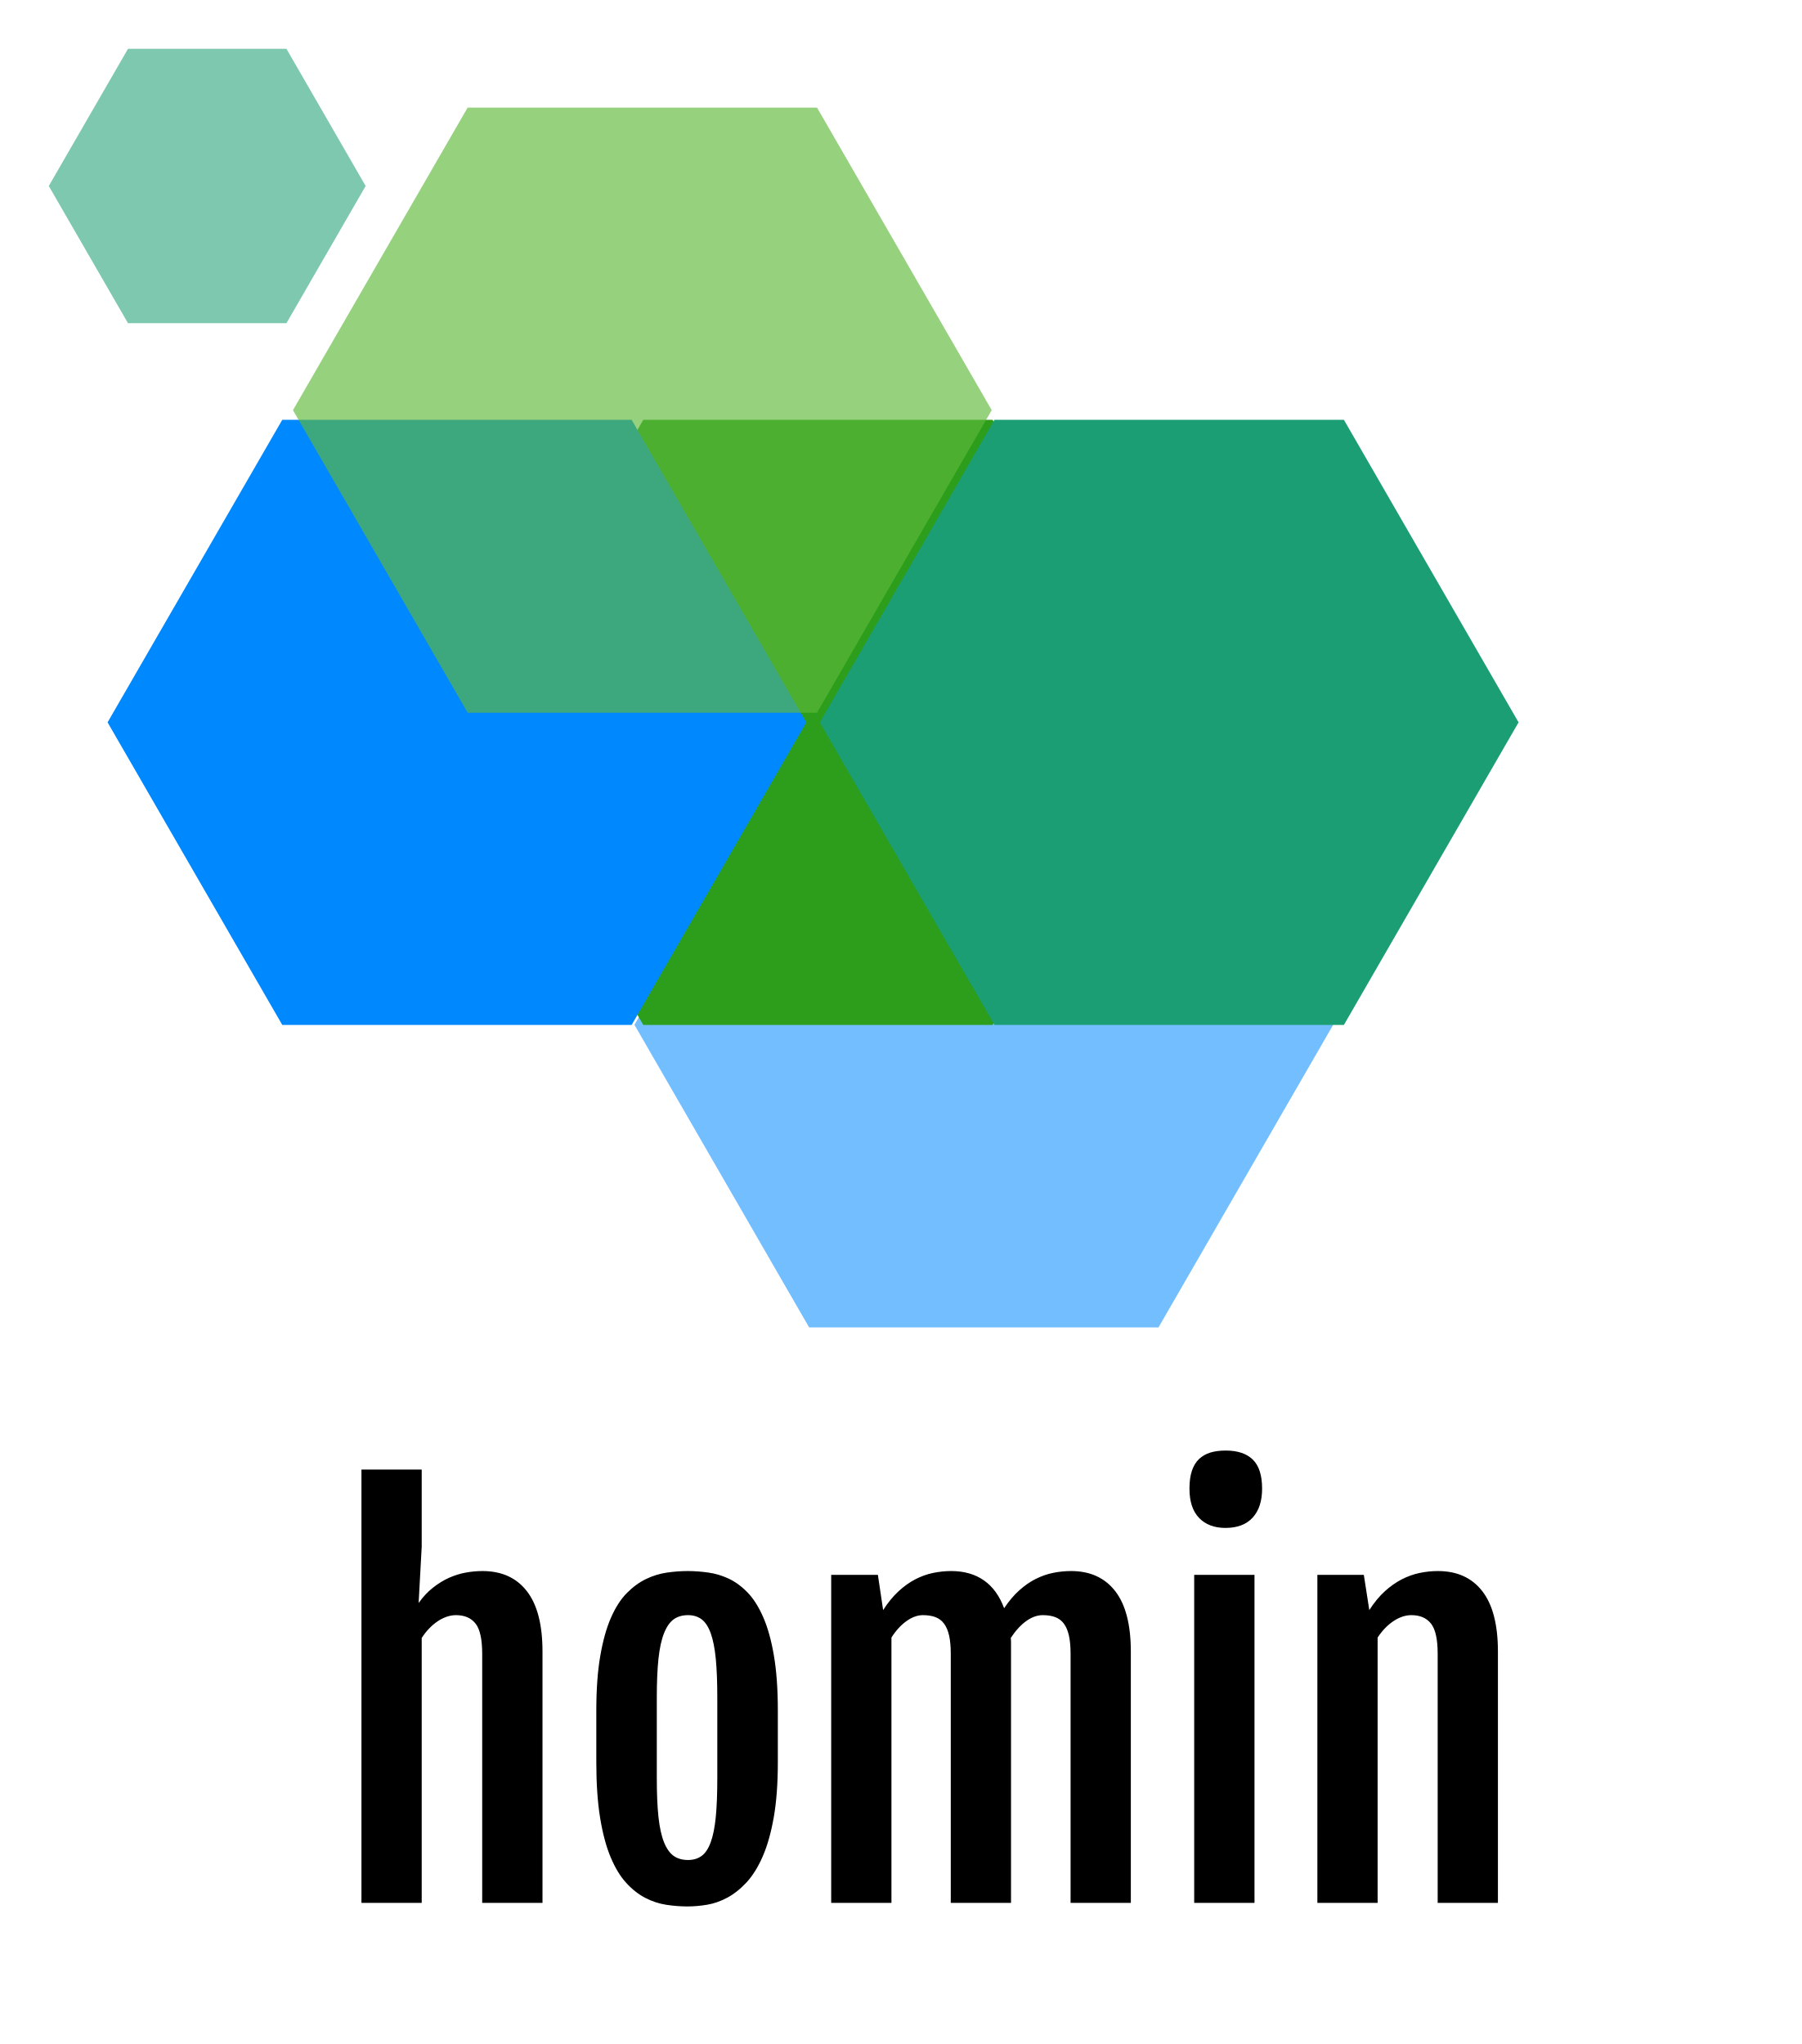
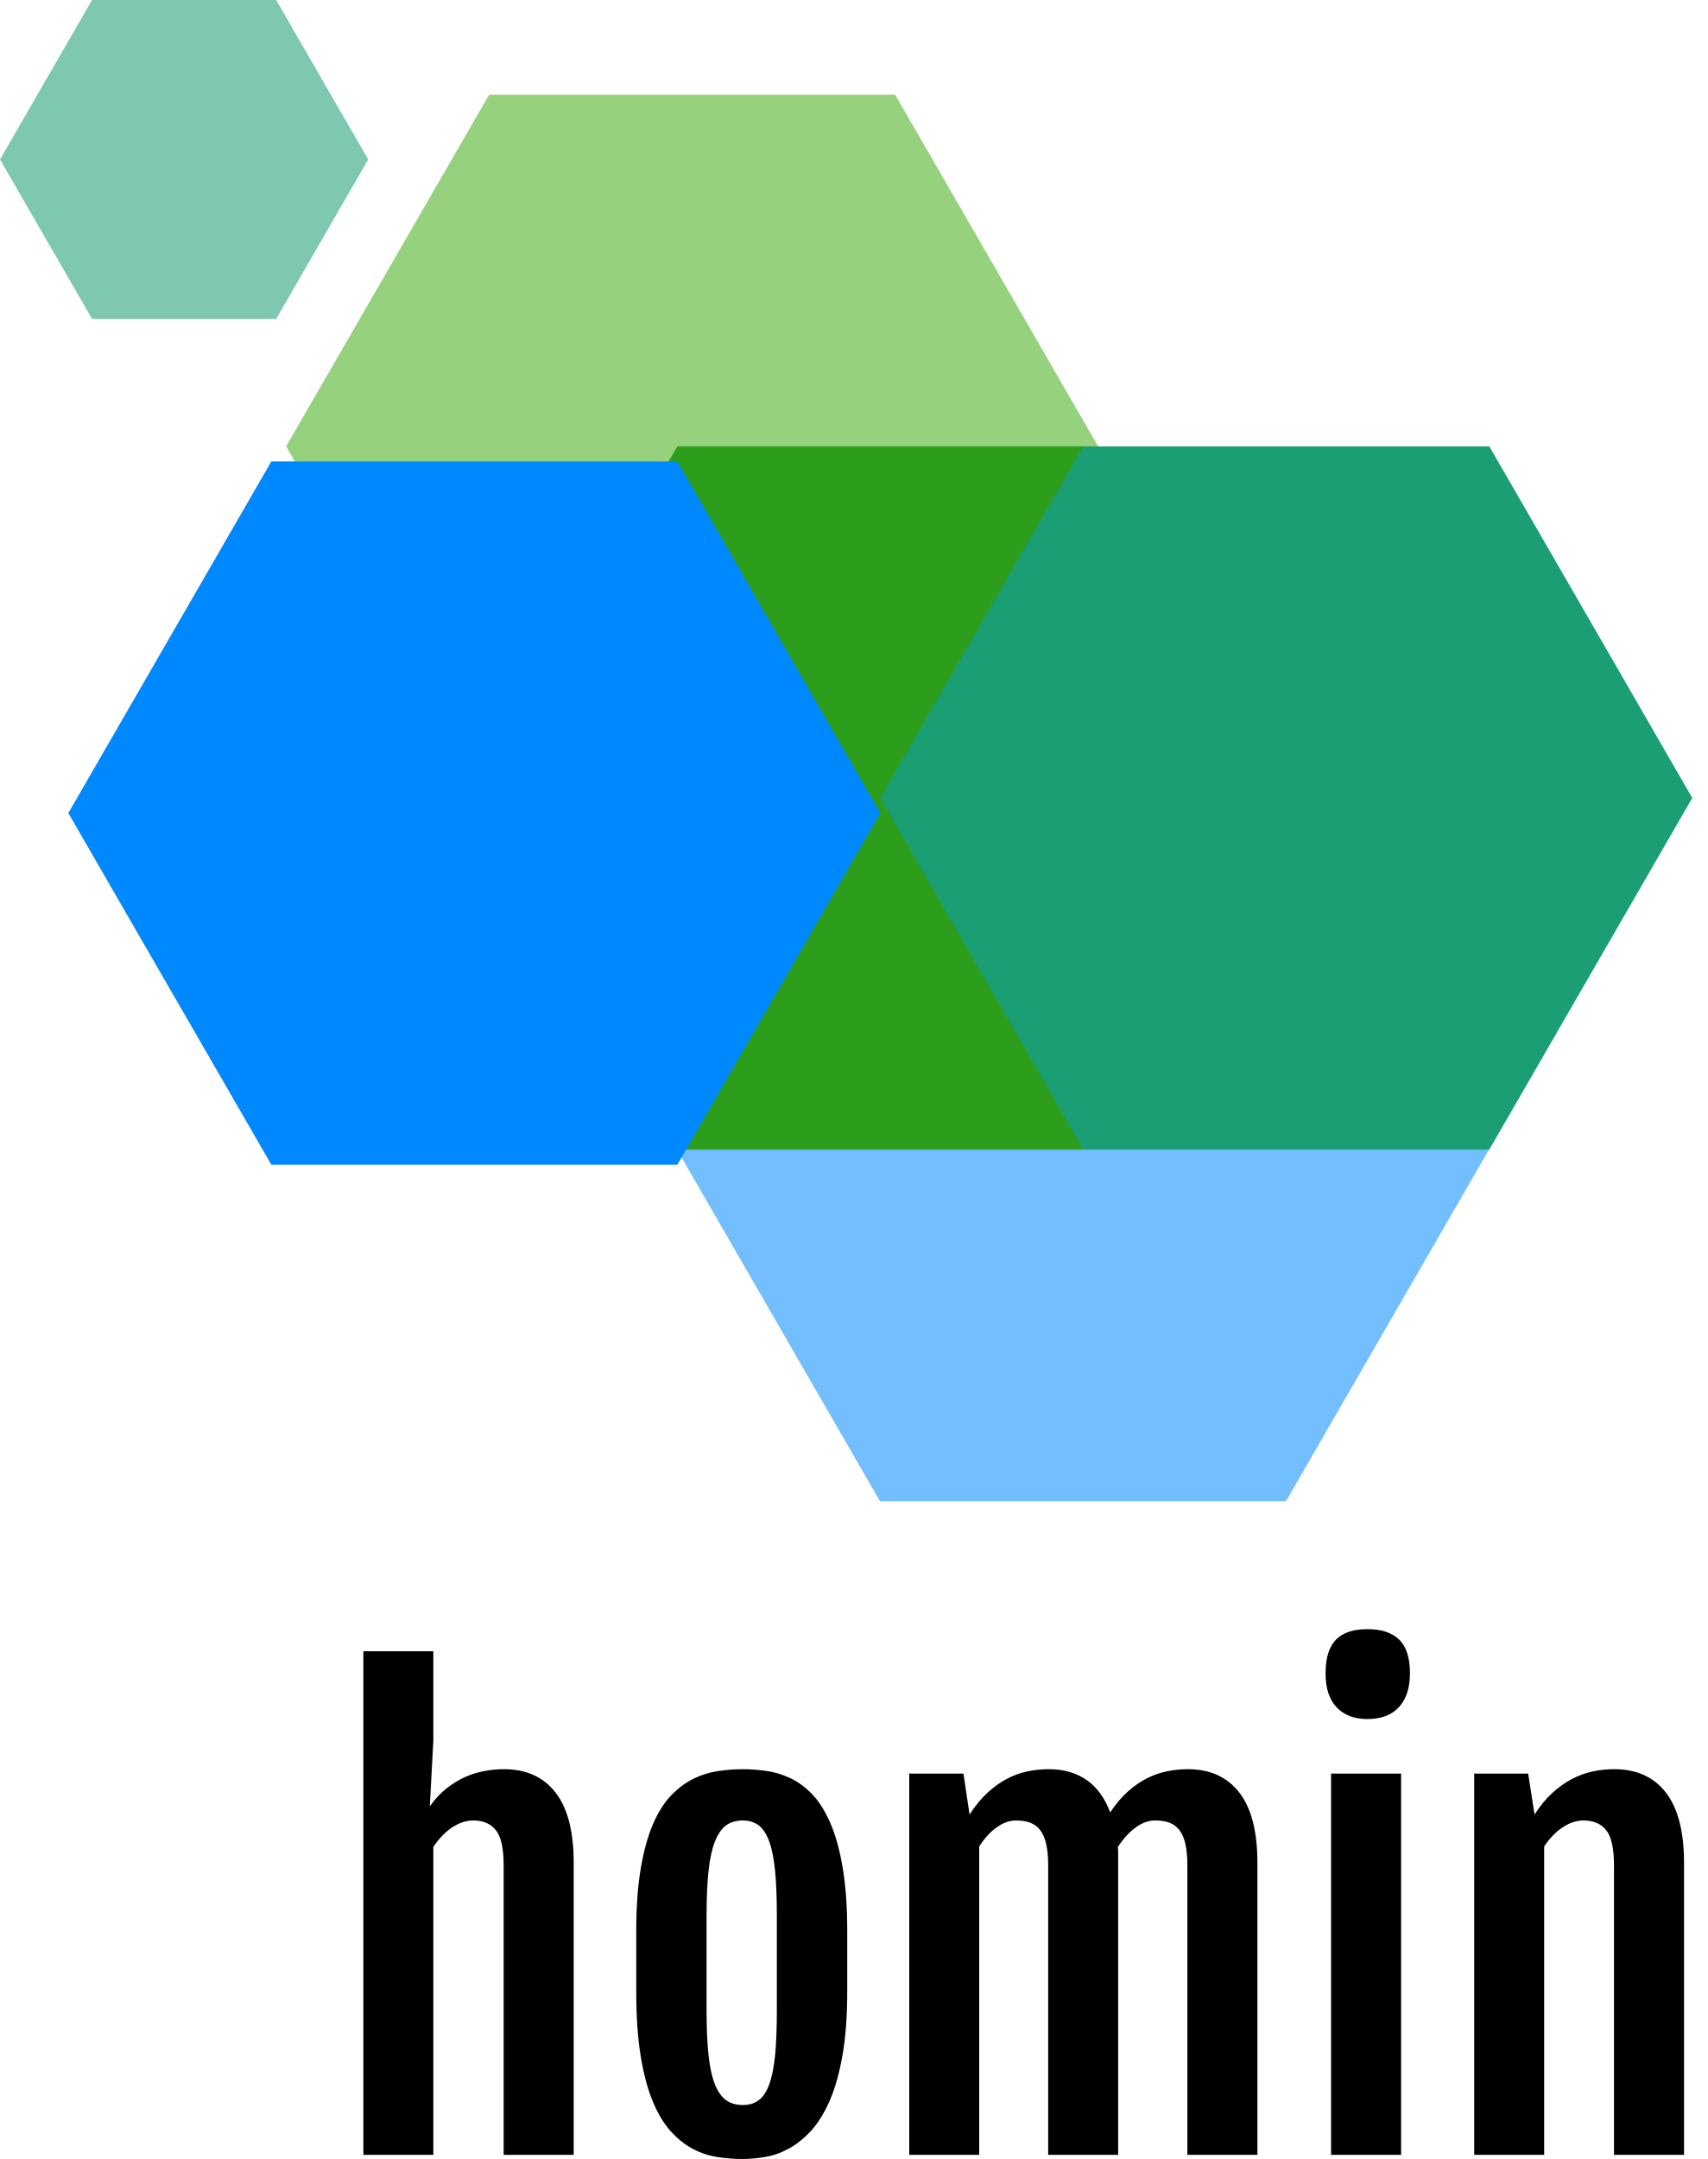
- <svg xmlns="http://www.w3.org/2000/svg" id="workspace" version="1.1" width="184.618" height="209.494">
-   <defs id="defs430">
-     <linearGradient x1="0" y1="0.5" x2="1" y2="0.5" id="linearGradientSk88bhxg71c">
-       <stop offset="0%" stop-color="#2c9e1c" id="stop325" />
-       <stop offset="100%" stop-color="#2c9e1c" id="stop327" />
-     </linearGradient>
-     <linearGradient x1="0" y1="0.5" x2="1" y2="0.5" id="linearGradientSk88bhxg71l">
-       <stop offset="0%" stop-color="#0088ff" id="stop330" />
-       <stop offset="100%" stop-color="#0088ff" id="stop332" />
-     </linearGradient>
-     <linearGradient x1="0" y1="0.5" x2="1" y2="0.5" id="linearGradientSk88bhxg71u">
-       <stop offset="0%" stop-color="#1c9e75" id="stop335" />
-       <stop offset="100%" stop-color="#1c9e75" id="stop337" />
-     </linearGradient>
-     <linearGradient x1="0" y1="0.5" x2="1" y2="0.5" id="linearGradientSk88bhxg723">
-       <stop offset="0%" stop-color="#0088ff" stop-opacity="0.55" id="stop340" />
-       <stop offset="100%" stop-color="#0088ff" stop-opacity="0.55" id="stop342" />
-     </linearGradient>
-     <linearGradient x1="0" y1="0.5" x2="1" y2="0.5" id="linearGradientSk88bhxg72c">
-       <stop offset="0%" stop-color="#1c9e75" stop-opacity="0.57" id="stop345" />
-       <stop offset="100%" stop-color="#1c9e75" stop-opacity="0.57" id="stop347" />
-     </linearGradient>
-     <linearGradient x1="0" y1="0.5" x2="1" y2="0.5" id="linearGradientSk88bhxg72l">
-       <stop offset="0%" stop-color="#5fb839" stop-opacity="0.65" id="stop350" />
-       <stop offset="100%" stop-color="#5fb839" stop-opacity="0.65" id="stop352" />
-     </linearGradient>
-     <linearGradient x1="0" y1="0.5" x2="1" y2="0.5" id="linearGradientSk88bhxg72v">
-       <stop offset="0%" stop-color="#2c9e1c" id="stop355" />
-       <stop offset="100%" stop-color="#2c9e1c" id="stop357" />
-     </linearGradient>
-     <linearGradient x1="0" y1="0.5" x2="1" y2="0.5" id="linearGradientSk88bhxg72y">
-       <stop offset="0%" stop-color="#0088ff" id="stop360" />
-       <stop offset="100%" stop-color="#0088ff" id="stop362" />
-     </linearGradient>
-     <linearGradient x1="0" y1="0.5" x2="1" y2="0.5" id="linearGradientSk88bhxg731">
-       <stop offset="0%" stop-color="#1c9e75" id="stop365" />
-       <stop offset="100%" stop-color="#1c9e75" id="stop367" />
-     </linearGradient>
-     <linearGradient x1="0" y1="0.5" x2="1" y2="0.5" id="linearGradientSk88bhxg734">
-       <stop offset="0%" stop-color="#0088ff" stop-opacity="0.55" id="stop370" />
-       <stop offset="100%" stop-color="#0088ff" stop-opacity="0.55" id="stop372" />
-     </linearGradient>
-     <linearGradient x1="0" y1="0.5" x2="1" y2="0.5" id="linearGradientSk88bhxg737">
-       <stop offset="0%" stop-color="#1c9e75" stop-opacity="0.57" id="stop375" />
-       <stop offset="100%" stop-color="#1c9e75" stop-opacity="0.57" id="stop377" />
-     </linearGradient>
-     <linearGradient x1="0" y1="0.5" x2="1" y2="0.5" id="linearGradientSk88bhxg73a">
-       <stop offset="0%" stop-color="#5fb839" stop-opacity="0.65" id="stop380" />
-       <stop offset="100%" stop-color="#5fb839" stop-opacity="0.65" id="stop382" />
-     </linearGradient>
-     <linearGradient x1="6.486" y1="70.349" x2="36.708" y2="70.349" id="linearGradientSk88bhxg73g" gradientTransform="scale(1.074554,0.9306185)" gradientUnits="userSpaceOnUse">
-       <stop offset="0%" stop-color="#2c9e1c" id="stop385" />
-       <stop offset="100%" stop-color="#2c9e1c" id="stop387" />
-     </linearGradient>
-     <linearGradient x1="31.419" y1="53.729" x2="61.641" y2="53.729" id="linearGradientSk88bhxg73j" gradientTransform="scale(1.074571,0.9306042)" gradientUnits="userSpaceOnUse">
-       <stop offset="0%" stop-color="#0088ff" id="stop390" />
-       <stop offset="100%" stop-color="#0088ff" id="stop392" />
-     </linearGradient>
-     <linearGradient x1="6.486" y1="37.106" x2="36.708" y2="37.106" id="linearGradientSk88bhxg73m" gradientTransform="scale(1.074554,0.9306185)" gradientUnits="userSpaceOnUse">
-       <stop offset="0%" stop-color="#1c9e75" id="stop395" />
-       <stop offset="100%" stop-color="#1c9e75" id="stop397" />
-     </linearGradient>
-     <linearGradient x1="56.354" y1="37.106" x2="86.575" y2="37.106" id="linearGradientSk88bhxg73p" gradientTransform="scale(1.074554,0.9306185)" gradientUnits="userSpaceOnUse">
-       <stop offset="0%" stop-color="#0088ff" stop-opacity="0.55" id="stop400" />
-       <stop offset="100%" stop-color="#0088ff" stop-opacity="0.55" id="stop402" />
-     </linearGradient>
-     <linearGradient x1="31.419" y1="20.484" x2="61.641" y2="20.484" id="linearGradientSk88bhxg73s" gradientTransform="scale(1.074571,0.9306042)" gradientUnits="userSpaceOnUse">
-       <stop offset="0%" stop-color="#1c9e75" stop-opacity="0.57" id="stop405" />
-       <stop offset="100%" stop-color="#1c9e75" stop-opacity="0.57" id="stop407" />
-     </linearGradient>
-     <linearGradient x1="0" y1="0.5" x2="1" y2="0.5" id="linearGradientSk88bhxg73v">
-       <stop offset="0%" stop-color="#5fb839" stop-opacity="0.65" id="stop410" />
-       <stop offset="100%" stop-color="#5fb839" stop-opacity="0.65" id="stop412" />
-     </linearGradient>
-     <linearGradient x1="-73.803" y1="-72.62" x2="73.743" y2="-72.62" id="linearGradientSk88bhxg73y" gradientTransform="scale(1.578878,0.6333613)" gradientUnits="userSpaceOnUse">
-       <stop offset="0%" stop-color="#000000" id="stop415" />
-       <stop offset="100%" stop-color="#000000" id="stop417" />
-     </linearGradient>
-     <linearGradient x1="0" y1="0.5" x2="1" y2="0.5" id="linearGradientSk88bhxg741">
-       <stop offset="0%" stop-color="#5fb839" stop-opacity="0.65" id="stop420" />
-       <stop offset="100%" stop-color="#5fb839" stop-opacity="0.65" id="stop422" />
-     </linearGradient>
-     <linearGradient x1="31.419" y1="86.973" x2="61.641" y2="86.973" id="linearGradientSk88bhxg744" gradientTransform="scale(1.074571,0.9306042)" gradientUnits="userSpaceOnUse">
-       <stop offset="0%" stop-color="#5fb839" stop-opacity="0.65" id="stop425" />
-       <stop offset="100%" stop-color="#5fb839" stop-opacity="0.65" id="stop427" />
-     </linearGradient>
-   </defs>
-   <g class="selector-part" transform="translate(14.309,-5.1014)" id="g442">
-     <rect x="0" y="0" width="0" height="0" fill="rgba(255,255,255,0)" id="rect440" />
-   </g>
-   <g class="svg-clip svg-visible" transform="matrix(2.2052,0,0,2.2052,54,63)" style="opacity:1" id="g514">
-     <rect x="0" y="0" width="42" height="38" style="fill:none" class="svg-hitbox" id="rect498" />
-     <svg width="42.475" height="38.125" viewBox="55.555 15.469 42.475 38.125" version="1.1" id="svg512">
-       <defs id="defs502" />
-       <g id="g504" />
-       <g id="g506" />
-       <g id="g510">
-         <polygon points="84.911,48.594 93.03,34.531 84.911,20.469 68.673,20.469 60.555,34.531 68.673,48.594 " style="fill:url(#linearGradientSk88bhxg73p);stroke:none" id="polygon508" />
-       </g>
-     </svg>
-   </g>
-   <g id="g4511">
-     <g id="g460" style="opacity:1" transform="matrix(2.2052,0,0,2.2052,37,32)" class="svg-clip svg-visible">
-       <rect id="rect444" class="svg-hitbox" style="fill:none" height="38" width="42" y="0" x="0" />
-       <svg id="svg458" version="1.1" viewBox="1.97 46.406 42.475 38.125" height="38.125" width="42.475">
-         <defs id="defs448" />
-         <g id="g450" />
-         <g id="g452" />
-         <g id="g456">
-           <polygon id="polygon454" style="fill:url(#linearGradientSk88bhxg73g);stroke:none" points="15.089,51.406 6.97,65.469 15.089,79.531 31.327,79.531 39.445,65.469 31.327,51.406 " />
-         </g>
-       </svg>
-     </g>
-     <g id="g478" style="opacity:1" transform="matrix(2.2052,0,0,2.2052,0,32)" class="svg-clip svg-visible">
-       <rect id="rect462" class="svg-hitbox" style="fill:none" height="38" width="42" y="0" x="0" />
-       <svg id="svg476" version="1.1" viewBox="28.762 30.938 42.476 38.125" height="38.125" width="42.476">
-         <defs id="defs466" />
-         <g id="g468" />
-         <g id="g470" />
-         <g id="g474">
-           <polygon id="polygon472" style="fill:url(#linearGradientSk88bhxg73j);stroke:none" points="58.119,35.938 41.881,35.938 33.762,50 41.881,64.063 58.119,64.063 66.238,50 " />
-         </g>
-       </svg>
-     </g>
-     <g id="g496" style="opacity:1" transform="matrix(2.2052,0,0,2.2052,73,32)" class="svg-clip svg-visible">
-       <rect id="rect480" class="svg-hitbox" style="fill:none" height="38" width="42" y="0" x="0" />
-       <svg id="svg494" version="1.1" viewBox="1.97 15.469 42.475 38.125" height="38.125" width="42.475">
-         <defs id="defs484" />
-         <g id="g486" />
-         <g id="g488" />
-         <g id="g492">
-           <polygon id="polygon490" style="fill:url(#linearGradientSk88bhxg73m);stroke:none" points="39.445,34.531 31.327,20.469 15.089,20.469 6.97,34.531 15.089,48.594 31.327,48.594 " />
-         </g>
-       </svg>
-     </g>
-     <rect x="92" y="63" width="92.618" height="83.798" style="fill:none;stroke-width:2.205" class="svg-hitbox" id="rect516" />
-     <svg width="42.476" height="38.125" viewBox="28.762 0 42.476 38.125" version="1.1" id="svg530">
-       <defs id="defs520" />
-       <g id="g522" />
-       <g id="g524" />
-       <g id="g528">
-         <polygon points="58.119,5 41.881,5 33.762,19.063 41.881,33.125 58.119,33.125 66.238,19.063 " style="fill:url(#linearGradientSk88bhxg73s);stroke:none" id="polygon526" />
-       </g>
-     </svg>
-     <g id="g550" style="opacity:1" transform="matrix(2.2052,0,0,2.2052,19,0)" class="svg-clip svg-visible">
-       <rect id="rect534" class="svg-hitbox" style="fill:none" height="38" width="42" y="0" x="0" />
-       <svg id="svg548" version="1.1" viewBox="28.762 61.875 42.476 38.125" height="38.125" width="42.476">
-         <defs id="defs538" />
-         <g id="g540" />
-         <g id="g542" />
-         <g id="g546">
-           <polygon id="polygon544" style="fill:url(#linearGradientSk88bhxg744);stroke:none" points="58.119,95 66.238,80.938 58.119,66.875 41.881,66.875 33.762,80.938 41.881,95 " />
-         </g>
-       </svg>
-     </g>
-     <g id="g558" style="opacity:1" transform="matrix(0.5,0,0,0.5,95.309,147.8986)" class="svg-text svg-visible">
-       <path id="path552" d="m -122.876,105.684 c 102.876,-1 142.876,-1 245.752,0" style="fill:none" />
-       <path style="fill:url(#linearGradientSk88bhxg73y)" id="path554" data-xmlspace="preserve" transform="translate(0,94.26269)" data-font-scale="contain" data-font-src="/Content/clientfonts/fjallaone.woff" data-font="Fjalla One" data-href="" data-dy="94.2626953125" data-dx="0" data-offset="0" data-side="left" data-letterspacing="0" data-font-size="100" data-text-anchor="middle" data-textpath="homin" d="m -116.526,0 v -88.82 h 12.35 V -73 l -0.63,11.53 q 1.36,-1.91 2.95,-3.15 1.59,-1.25 3.27,-2.01 1.69,-0.75 3.42,-1.07 1.73,-0.32 3.44,-0.32 v 0 q 5.91,0 9.11,4.13 3.2,4.12 3.2,12.38 v 0 V 0 h -12.36 v -51.07 q 0,-4.45 -1.36,-6.18 -1.37,-1.73 -4.01,-1.73 v 0 q -1.85,0 -3.73,1.24 -1.88,1.25 -3.3,3.44 v 0 V 0 Z m 66.842,0.73 v 0 q -2.15,0 -4.37,-0.34 -2.22,-0.34 -4.3,-1.42 -2.07,-1.07 -3.9,-3.07 -1.83,-2 -3.2,-5.28 -1.37,-3.27 -2.15,-8.05 -0.78,-4.79 -0.78,-11.43 v 0 -10.54 q 0,-6.55 0.81,-11.21 0.8,-4.66 2.19,-7.84 1.39,-3.17 3.25,-5.05 1.86,-1.88 3.93,-2.88 2.08,-1 4.27,-1.32 2.2,-0.32 4.3,-0.32 v 0 q 2,0 4.15,0.3 2.15,0.29 4.2,1.24 2.05,0.95 3.88,2.83 1.83,1.88 3.22,5.06 1.4,3.17 2.2,7.88 0.81,4.71 0.81,11.31 v 0 10.54 q 0,6.55 -0.83,11.28 -0.83,4.74 -2.25,8.01 -1.42,3.27 -3.27,5.3 -1.86,2.02 -3.91,3.15 -2.05,1.12 -4.17,1.49 -2.13,0.36 -4.08,0.36 z m 0.1,-9.52 v 0 q 1.66,0 2.81,-0.85 1.14,-0.86 1.85,-2.81 0.71,-1.95 1.03,-5.15 0.31,-3.2 0.31,-7.94 v 0 -16.55 q 0,-4.74 -0.31,-7.96 -0.32,-3.22 -1.03,-5.2 -0.71,-1.98 -1.85,-2.86 -1.15,-0.87 -2.81,-0.87 v 0 q -1.76,0 -2.96,0.87 -1.19,0.88 -1.97,2.86 -0.78,1.98 -1.13,5.2 -0.34,3.22 -0.34,7.96 v 0 16.55 q 0,4.74 0.34,7.94 0.35,3.2 1.13,5.15 0.78,1.95 1.97,2.81 1.2,0.85 2.96,0.85 z M -20.237,0 v -67.24 h 9.57 l 1.07,7.18 v 0.05 q 1.47,-2.29 3.13,-3.83 1.66,-1.54 3.44,-2.47 1.78,-0.93 3.66,-1.32 1.88,-0.39 3.74,-0.39 v 0 q 3.95,0 6.69,1.91 2.73,1.9 4.15,5.71 v 0 q 1.46,-2.2 3.1,-3.66 1.63,-1.47 3.39,-2.35 1.76,-0.88 3.57,-1.24 1.8,-0.37 3.66,-0.37 v 0 q 5.86,0 9.06,4.13 3.19,4.12 3.19,12.38 v 0 V 0 h -12.35 v -51.07 q 0,-2.2 -0.34,-3.72 -0.34,-1.51 -1.03,-2.44 -0.68,-0.92 -1.76,-1.34 -1.07,-0.41 -2.58,-0.41 v 0 q -1.71,0 -3.42,1.24 -1.71,1.25 -3.13,3.44 v 0 q 0.05,0.44 0.05,0.88 0,0.44 0,0.88 v 0 V 0 H 4.273 v -51.07 q 0,-2.2 -0.34,-3.72 -0.34,-1.51 -1.03,-2.44 -0.68,-0.92 -1.76,-1.34 -1.07,-0.41 -2.58,-0.41 v 0 q -1.66,0 -3.37,1.22 -1.71,1.22 -3.08,3.37 v 0 V 0 Z m 80.809,-76.86 v 0 q -3.42,0 -5.4,-2.05 -1.97,-2.05 -1.97,-6 v 0 q 0,-2.2 0.51,-3.69 0.51,-1.49 1.46,-2.39 0.96,-0.9 2.32,-1.32 1.37,-0.41 3.13,-0.41 v 0 q 3.66,0 5.56,1.85 1.91,1.86 1.91,5.96 v 0 q 0,3.81 -1.93,5.93 -1.93,2.12 -5.59,2.12 z m -6.4,76.86 v -67.24 h 12.36 V 0 Z m 25.249,0 v -67.24 h 9.52 l 1.12,7.18 v 0.05 q 1.47,-2.29 3.15,-3.83 1.69,-1.54 3.49,-2.47 1.81,-0.93 3.69,-1.32 1.88,-0.39 3.73,-0.39 v 0 q 5.91,0 9.11,4.13 3.2,4.12 3.2,12.38 v 0 V 0 h -12.35 v -51.07 q 0,-4.45 -1.37,-6.18 -1.37,-1.73 -4.01,-1.73 v 0 q -1.85,0 -3.68,1.22 -1.83,1.22 -3.25,3.37 v 0 V 0 Z" />
-       <rect id="rect556" height="0" width="0" y="0" x="0" />
-     </g>
-   </g>
-   <g id="g562" transform="translate(-543.691,-815.1014)">
-     <rect x="0" y="0" width="0" height="0" fill="rgba(255,136,0,0.1)" style="stroke:#ff8800;stroke-width:1" id="rect560" />
-   </g>
-   <g class="selector-part" id="g566" transform="translate(-543.691,-815.1014)">
-     <rect x="0" y="0" width="0" height="0" fill="rgba(168,202,236,0.5)" style="stroke:#3399ff;stroke-width:1" id="rect564" />
-   </g>
+ <svg xmlns="http://www.w3.org/2000/svg" version="1.1" id="图层_1" x="0px" y="0px" width="112.98px" height="142.797px" viewBox="0 0 112.98 142.797" enable-background="new 0 0 112.98 142.797" xml:space="preserve">
+   <path fill="#96D17E" d="M32.356,6.263L18.928,29.52l13.429,23.258h26.856L72.639,29.52L59.213,6.263H32.356z M32.356,6.263" />
+   <path fill="#73BEFF" d="M85.064,99.293l13.43-23.258l-13.43-23.257H58.209L44.784,76.035l13.425,23.258H85.064z M85.064,99.293" />
+   <path fill="#2C9E1C" d="M44.805,29.521L31.375,52.777l13.429,23.258H71.66l13.426-23.258L71.66,29.521H44.805z M44.805,29.521" />
+   <path fill="#0088FF" d="M44.805,30.52H17.949L4.52,53.777l13.429,23.258h26.856L58.23,53.777L44.805,30.52z M44.805,30.52" />
+   <path fill="#1C9E75" d="M111.941,52.777L98.516,29.521H71.66L58.23,52.777l13.43,23.258h26.855L111.941,52.777z M111.941,52.777" />
+   <path fill="#7EC8B0" d="M18.27,0H6.09L0,10.547l6.09,10.547h12.18l6.085-10.547L18.27,0z M18.27,0" />
+   <path d="M24.035,142.523v-33.309h4.629v5.934l-0.234,4.324c0.34-0.48,0.707-0.871,1.105-1.184c0.399-0.313,0.809-0.563,1.227-0.754  c0.422-0.188,0.851-0.32,1.281-0.398c0.434-0.082,0.863-0.121,1.293-0.121c1.477,0,2.613,0.516,3.414,1.547s1.199,2.578,1.199,4.645  v19.316h-4.633v-19.152c0-1.113-0.171-1.887-0.511-2.316c-0.34-0.434-0.844-0.648-1.504-0.648c-0.461,0-0.926,0.152-1.399,0.465  c-0.468,0.313-0.882,0.742-1.238,1.289v20.363H24.035z M49.102,142.797c-0.539,0-1.086-0.043-1.641-0.129  c-0.555-0.086-1.094-0.262-1.613-0.531c-0.516-0.27-1.004-0.652-1.461-1.152c-0.457-0.5-0.86-1.16-1.199-1.98  c-0.344-0.816-0.614-1.824-0.809-3.02c-0.195-1.195-0.293-2.625-0.293-4.285v-3.953c0-1.637,0.102-3.039,0.305-4.203  c0.199-1.164,0.476-2.145,0.82-2.938c0.348-0.793,0.754-1.426,1.219-1.895c0.468-0.473,0.957-0.832,1.476-1.082  c0.52-0.25,1.055-0.414,1.602-0.492c0.547-0.082,1.086-0.121,1.609-0.121c0.5,0,1.02,0.035,1.559,0.113  c0.535,0.07,1.062,0.227,1.574,0.465c0.512,0.234,0.996,0.59,1.457,1.059c0.457,0.473,0.859,1.105,1.207,1.898  c0.348,0.793,0.625,1.777,0.824,2.957c0.203,1.176,0.305,2.59,0.305,4.238v3.953c0,1.637-0.105,3.047-0.313,4.23  c-0.207,1.184-0.488,2.188-0.843,3.004s-0.766,1.48-1.227,1.988c-0.465,0.504-0.953,0.898-1.465,1.18  c-0.515,0.281-1.035,0.469-1.566,0.559C50.098,142.75,49.586,142.797,49.102,142.797L49.102,142.797z M49.137,139.227  c0.418,0,0.765-0.105,1.054-0.32c0.286-0.215,0.516-0.566,0.696-1.051c0.176-0.488,0.304-1.133,0.386-1.934  c0.075-0.801,0.114-1.793,0.114-2.977v-6.207c0-1.184-0.039-2.18-0.114-2.984c-0.082-0.805-0.21-1.457-0.386-1.949  c-0.18-0.496-0.41-0.852-0.696-1.074c-0.289-0.215-0.636-0.324-1.054-0.324c-0.438,0-0.809,0.109-1.11,0.324  c-0.297,0.223-0.543,0.578-0.738,1.074c-0.195,0.492-0.336,1.145-0.422,1.949c-0.086,0.805-0.129,1.801-0.129,2.984v6.207  c0,1.184,0.043,2.176,0.129,2.977c0.086,0.801,0.227,1.445,0.422,1.934c0.195,0.484,0.441,0.836,0.738,1.051  C48.328,139.121,48.699,139.227,49.137,139.227L49.137,139.227z M60.145,142.523v-25.215h3.586L64.133,120v0.02  c0.367-0.574,0.758-1.051,1.176-1.438c0.414-0.383,0.844-0.691,1.289-0.926s0.902-0.398,1.371-0.496s0.938-0.145,1.402-0.145  c0.988,0,1.824,0.238,2.508,0.715s1.203,1.191,1.559,2.141c0.363-0.547,0.75-1.008,1.16-1.371c0.41-0.367,0.832-0.66,1.273-0.883  c0.438-0.219,0.887-0.375,1.34-0.465c0.449-0.09,0.906-0.137,1.371-0.137c1.465,0,2.598,0.516,3.398,1.547  c0.797,1.031,1.195,2.578,1.195,4.645v19.316h-4.633v-19.152c0-0.551-0.043-1.016-0.125-1.395c-0.086-0.379-0.215-0.684-0.387-0.914  s-0.391-0.398-0.66-0.504c-0.27-0.102-0.59-0.152-0.969-0.152c-0.426,0-0.855,0.152-1.281,0.465c-0.43,0.313-0.82,0.742-1.176,1.289  c0.016,0.109,0.02,0.219,0.02,0.328c0,0.113,0,0.223,0,0.332v19.703h-4.629v-19.152c0-0.551-0.043-1.016-0.129-1.395  s-0.215-0.684-0.387-0.914c-0.168-0.23-0.391-0.398-0.66-0.504c-0.266-0.102-0.59-0.152-0.969-0.152  c-0.414,0-0.836,0.152-1.262,0.457c-0.43,0.305-0.813,0.727-1.156,1.262v20.398H60.145z M90.445,113.699  c-0.855,0-1.527-0.254-2.023-0.77c-0.492-0.512-0.738-1.262-0.738-2.25c0-0.547,0.063-1.008,0.191-1.383  c0.125-0.371,0.309-0.672,0.547-0.895c0.238-0.227,0.531-0.391,0.871-0.496c0.34-0.102,0.73-0.152,1.172-0.152  c0.914,0,1.609,0.23,2.086,0.691c0.477,0.465,0.715,1.211,0.715,2.234c0,0.953-0.242,1.695-0.723,2.227  C92.059,113.434,91.359,113.699,90.445,113.699L90.445,113.699z M88.047,142.523v-25.215h4.633v25.215H88.047z M97.516,142.523  v-25.215h3.57l0.418,2.691v0.02c0.367-0.574,0.762-1.051,1.184-1.438c0.422-0.383,0.855-0.691,1.309-0.926  c0.449-0.234,0.914-0.398,1.383-0.496s0.938-0.145,1.398-0.145c1.477,0,2.617,0.516,3.418,1.547  c0.797,1.031,1.199,2.578,1.199,4.645v19.316h-4.633v-19.152c0-1.113-0.172-1.887-0.512-2.316c-0.344-0.434-0.844-0.648-1.504-0.648  c-0.465,0-0.926,0.152-1.383,0.457s-0.863,0.727-1.219,1.262v20.398H97.516z M97.516,142.523" />
</svg>
